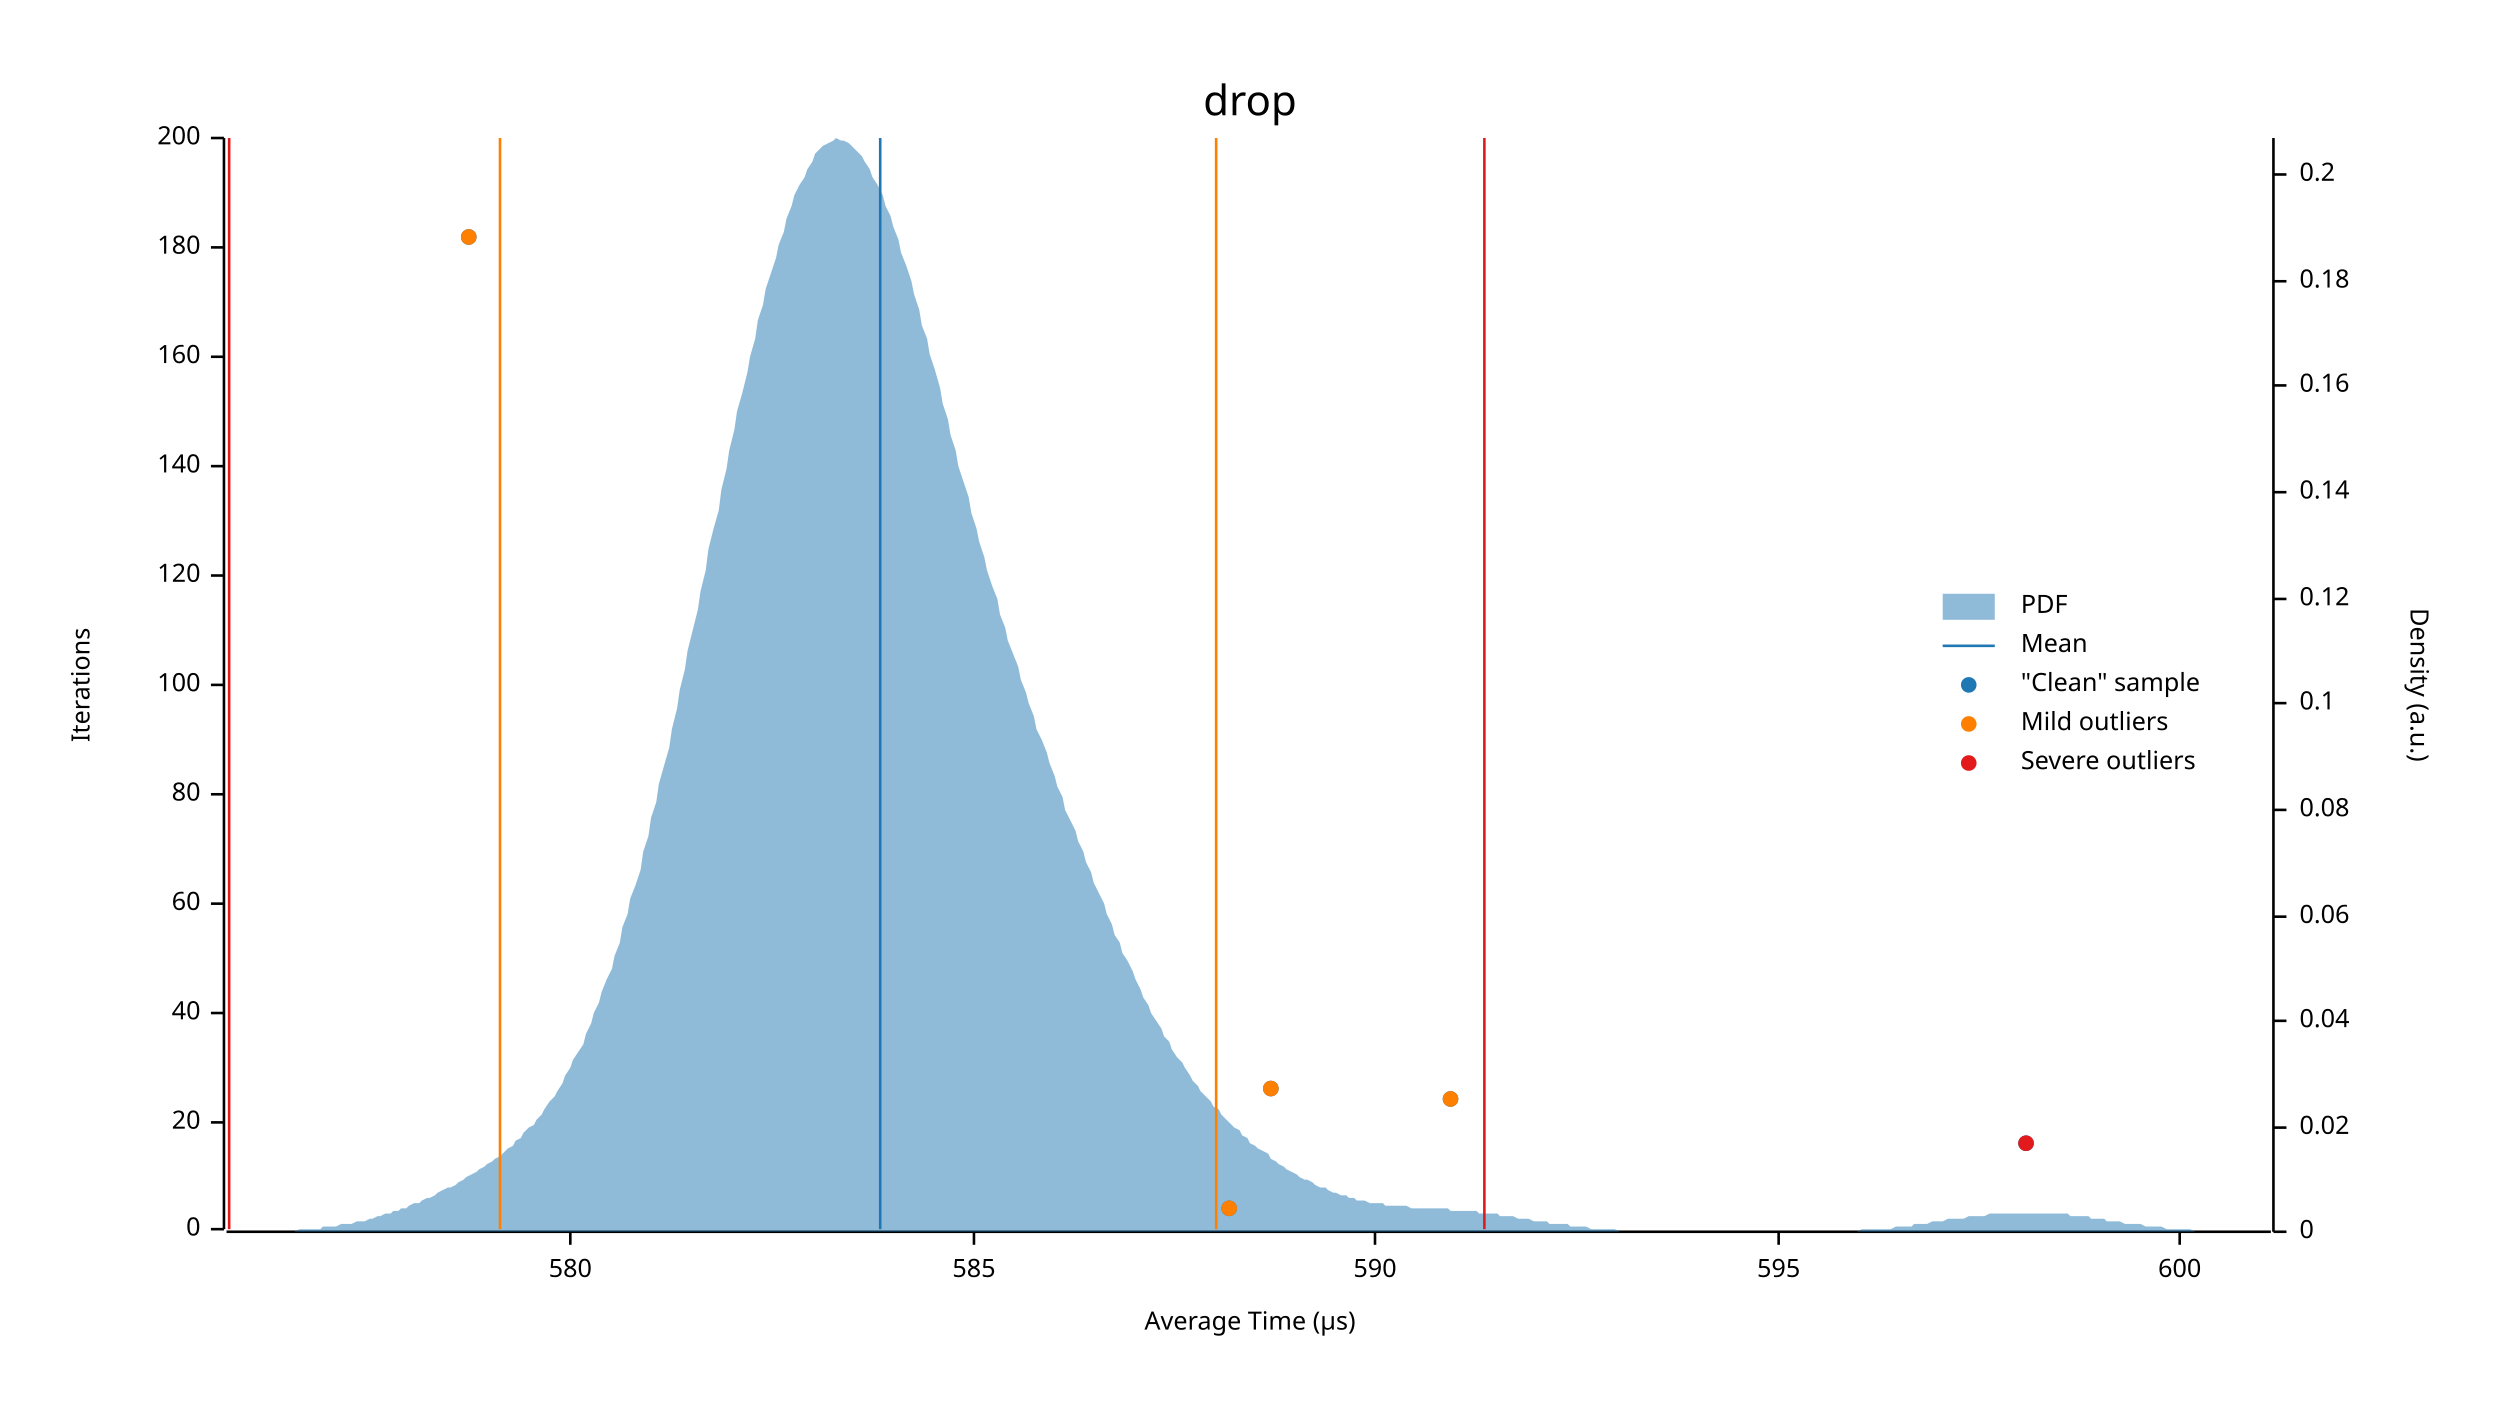
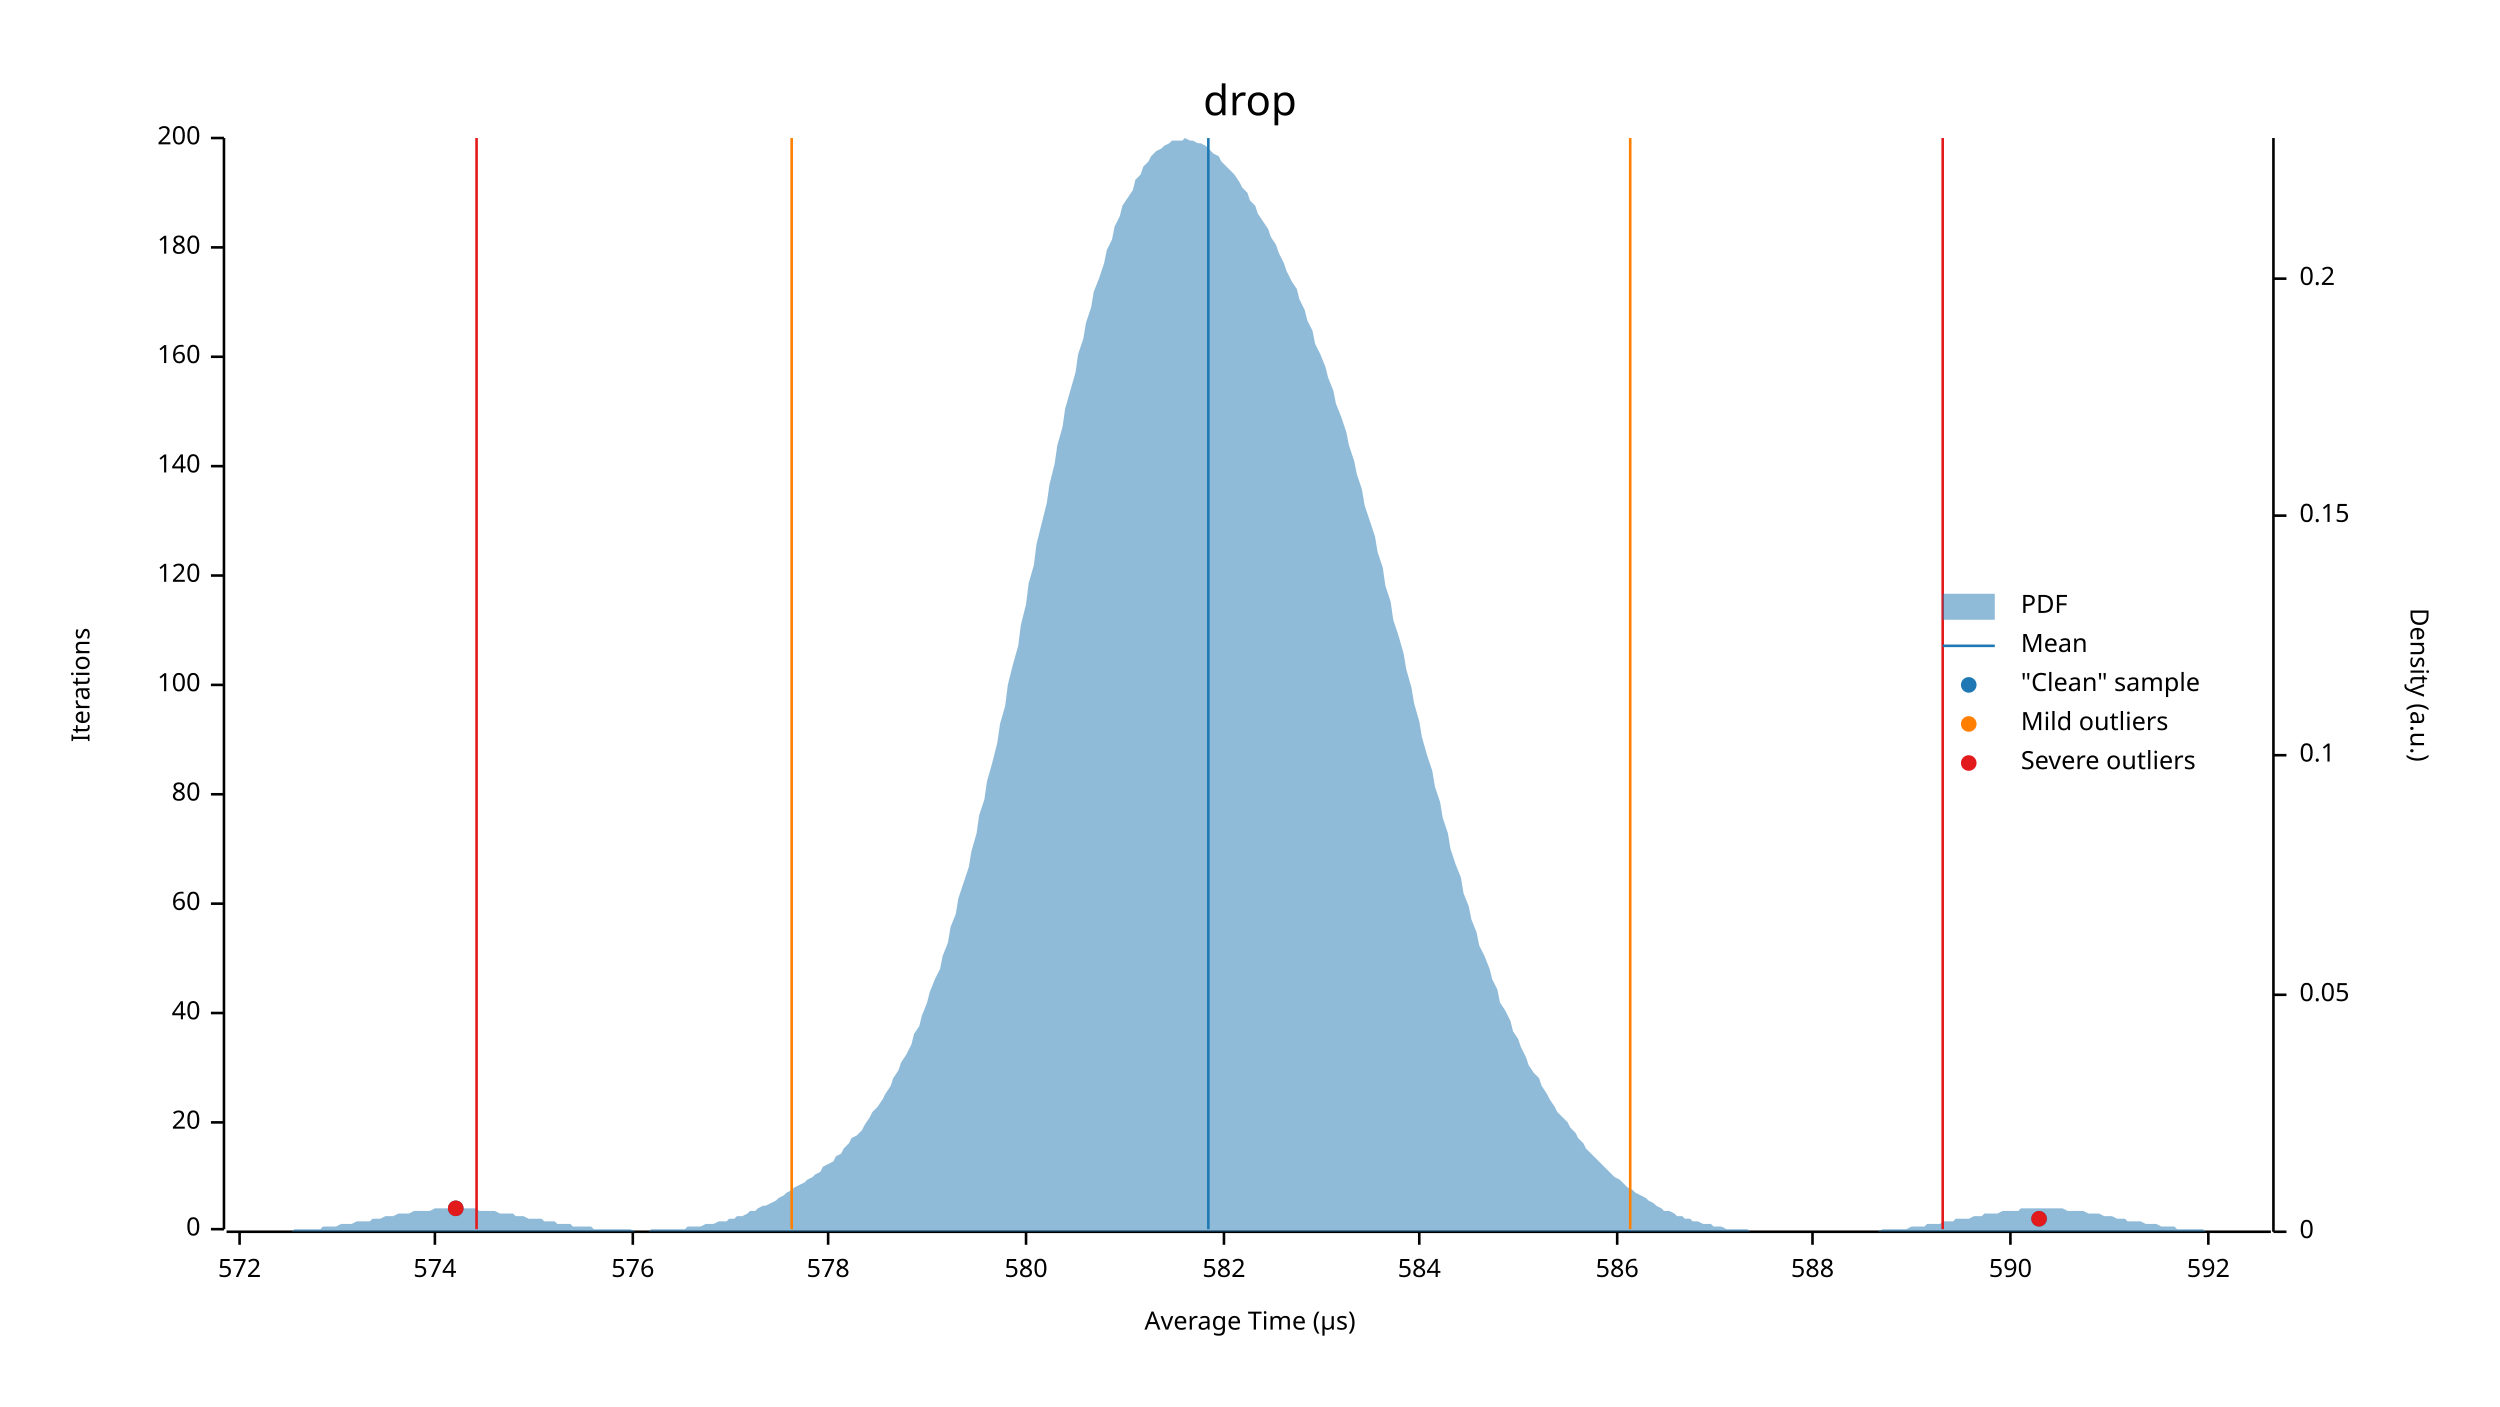
<svg xmlns="http://www.w3.org/2000/svg" width="960" height="540" viewBox="0 0 960 540">
  <text x="480" y="32" dy="0.76em" text-anchor="middle" font-family="sans-serif" font-size="16.129" opacity="1" fill="#000000">
drop
</text>
  <text x="27" y="263" dy="0.76em" text-anchor="middle" font-family="sans-serif" font-size="9.677" opacity="1" fill="#000000" transform="rotate(270, 27, 263)">
Iterations
</text>
  <text x="480" y="513" dy="-0.5ex" text-anchor="middle" font-family="sans-serif" font-size="9.677" opacity="1" fill="#000000">
Average Time (µs)
</text>
  <polyline fill="none" opacity="1" stroke="#000000" stroke-width="1" points="86,53 86,472 " />
  <text x="77" y="472" dy="0.5ex" text-anchor="end" font-family="sans-serif" font-size="9.677" opacity="1" fill="#000000">
0
</text>
  <polyline fill="none" opacity="1" stroke="#000000" stroke-width="1" points="81,472 86,472 " />
  <text x="77" y="431" dy="0.5ex" text-anchor="end" font-family="sans-serif" font-size="9.677" opacity="1" fill="#000000">
20
</text>
  <polyline fill="none" opacity="1" stroke="#000000" stroke-width="1" points="81,431 86,431 " />
  <text x="77" y="389" dy="0.5ex" text-anchor="end" font-family="sans-serif" font-size="9.677" opacity="1" fill="#000000">
40
</text>
  <polyline fill="none" opacity="1" stroke="#000000" stroke-width="1" points="81,389 86,389 " />
  <text x="77" y="347" dy="0.5ex" text-anchor="end" font-family="sans-serif" font-size="9.677" opacity="1" fill="#000000">
60
</text>
  <polyline fill="none" opacity="1" stroke="#000000" stroke-width="1" points="81,347 86,347 " />
  <text x="77" y="305" dy="0.5ex" text-anchor="end" font-family="sans-serif" font-size="9.677" opacity="1" fill="#000000">
80
</text>
  <polyline fill="none" opacity="1" stroke="#000000" stroke-width="1" points="81,305 86,305 " />
  <text x="77" y="263" dy="0.5ex" text-anchor="end" font-family="sans-serif" font-size="9.677" opacity="1" fill="#000000">
100
</text>
  <polyline fill="none" opacity="1" stroke="#000000" stroke-width="1" points="81,263 86,263 " />
  <text x="77" y="221" dy="0.5ex" text-anchor="end" font-family="sans-serif" font-size="9.677" opacity="1" fill="#000000">
120
</text>
  <polyline fill="none" opacity="1" stroke="#000000" stroke-width="1" points="81,221 86,221 " />
  <text x="77" y="179" dy="0.5ex" text-anchor="end" font-family="sans-serif" font-size="9.677" opacity="1" fill="#000000">
140
</text>
  <polyline fill="none" opacity="1" stroke="#000000" stroke-width="1" points="81,179 86,179 " />
  <text x="77" y="137" dy="0.5ex" text-anchor="end" font-family="sans-serif" font-size="9.677" opacity="1" fill="#000000">
160
</text>
  <polyline fill="none" opacity="1" stroke="#000000" stroke-width="1" points="81,137 86,137 " />
  <text x="77" y="95" dy="0.5ex" text-anchor="end" font-family="sans-serif" font-size="9.677" opacity="1" fill="#000000">
180
</text>
  <polyline fill="none" opacity="1" stroke="#000000" stroke-width="1" points="81,95 86,95 " />
  <text x="77" y="53" dy="0.5ex" text-anchor="end" font-family="sans-serif" font-size="9.677" opacity="1" fill="#000000">
200
</text>
  <polyline fill="none" opacity="1" stroke="#000000" stroke-width="1" points="81,53 86,53 " />
  <polyline fill="none" opacity="1" stroke="#000000" stroke-width="1" points="87,473 872,473 " />
-   <text x="219" y="483" dy="0.76em" text-anchor="middle" font-family="sans-serif" font-size="9.677" opacity="1" fill="#000000">
+   <text x="92" y="483" dy="0.76em" text-anchor="middle" font-family="sans-serif" font-size="9.677" opacity="1" fill="#000000">
+ 572
+ </text>
+   <polyline fill="none" opacity="1" stroke="#000000" stroke-width="1" points="92,473 92,478 " />
+   <text x="167" y="483" dy="0.76em" text-anchor="middle" font-family="sans-serif" font-size="9.677" opacity="1" fill="#000000">
+ 574
+ </text>
+   <polyline fill="none" opacity="1" stroke="#000000" stroke-width="1" points="167,473 167,478 " />
+   <text x="243" y="483" dy="0.76em" text-anchor="middle" font-family="sans-serif" font-size="9.677" opacity="1" fill="#000000">
+ 576
+ </text>
+   <polyline fill="none" opacity="1" stroke="#000000" stroke-width="1" points="243,473 243,478 " />
+   <text x="318" y="483" dy="0.76em" text-anchor="middle" font-family="sans-serif" font-size="9.677" opacity="1" fill="#000000">
+ 578
+ </text>
+   <polyline fill="none" opacity="1" stroke="#000000" stroke-width="1" points="318,473 318,478 " />
+   <text x="394" y="483" dy="0.76em" text-anchor="middle" font-family="sans-serif" font-size="9.677" opacity="1" fill="#000000">
580
</text>
-   <polyline fill="none" opacity="1" stroke="#000000" stroke-width="1" points="219,473 219,478 " />
-   <text x="374" y="483" dy="0.76em" text-anchor="middle" font-family="sans-serif" font-size="9.677" opacity="1" fill="#000000">
- 585
+   <polyline fill="none" opacity="1" stroke="#000000" stroke-width="1" points="394,473 394,478 " />
+   <text x="470" y="483" dy="0.76em" text-anchor="middle" font-family="sans-serif" font-size="9.677" opacity="1" fill="#000000">
+ 582
</text>
-   <polyline fill="none" opacity="1" stroke="#000000" stroke-width="1" points="374,473 374,478 " />
-   <text x="528" y="483" dy="0.76em" text-anchor="middle" font-family="sans-serif" font-size="9.677" opacity="1" fill="#000000">
+   <polyline fill="none" opacity="1" stroke="#000000" stroke-width="1" points="470,473 470,478 " />
+   <text x="545" y="483" dy="0.76em" text-anchor="middle" font-family="sans-serif" font-size="9.677" opacity="1" fill="#000000">
+ 584
+ </text>
+   <polyline fill="none" opacity="1" stroke="#000000" stroke-width="1" points="545,473 545,478 " />
+   <text x="621" y="483" dy="0.76em" text-anchor="middle" font-family="sans-serif" font-size="9.677" opacity="1" fill="#000000">
+ 586
+ </text>
+   <polyline fill="none" opacity="1" stroke="#000000" stroke-width="1" points="621,473 621,478 " />
+   <text x="696" y="483" dy="0.76em" text-anchor="middle" font-family="sans-serif" font-size="9.677" opacity="1" fill="#000000">
+ 588
+ </text>
+   <polyline fill="none" opacity="1" stroke="#000000" stroke-width="1" points="696,473 696,478 " />
+   <text x="772" y="483" dy="0.76em" text-anchor="middle" font-family="sans-serif" font-size="9.677" opacity="1" fill="#000000">
590
</text>
-   <polyline fill="none" opacity="1" stroke="#000000" stroke-width="1" points="528,473 528,478 " />
-   <text x="683" y="483" dy="0.76em" text-anchor="middle" font-family="sans-serif" font-size="9.677" opacity="1" fill="#000000">
- 595
+   <polyline fill="none" opacity="1" stroke="#000000" stroke-width="1" points="772,473 772,478 " />
+   <text x="848" y="483" dy="0.76em" text-anchor="middle" font-family="sans-serif" font-size="9.677" opacity="1" fill="#000000">
+ 592
</text>
-   <polyline fill="none" opacity="1" stroke="#000000" stroke-width="1" points="683,473 683,478 " />
-   <text x="837" y="483" dy="0.76em" text-anchor="middle" font-family="sans-serif" font-size="9.677" opacity="1" fill="#000000">
- 600
- </text>
-   <polyline fill="none" opacity="1" stroke="#000000" stroke-width="1" points="837,473 837,478 " />
+   <polyline fill="none" opacity="1" stroke="#000000" stroke-width="1" points="848,473 848,478 " />
  <text x="933" y="263" dy="0.76em" text-anchor="middle" font-family="sans-serif" font-size="9.677" opacity="1" fill="#000000" transform="rotate(90, 933, 263)">
Density (a.u.)
</text>
  <polyline fill="none" opacity="1" stroke="#000000" stroke-width="1" points="873,53 873,473 " />
  <text x="883" y="473" dy="0.5ex" text-anchor="start" font-family="sans-serif" font-size="9.677" opacity="1" fill="#000000">
0
</text>
  <polyline fill="none" opacity="1" stroke="#000000" stroke-width="1" points="873,473 878,473 " />
-   <text x="883" y="433" dy="0.5ex" text-anchor="start" font-family="sans-serif" font-size="9.677" opacity="1" fill="#000000">
- 0.02
+   <text x="883" y="382" dy="0.5ex" text-anchor="start" font-family="sans-serif" font-size="9.677" opacity="1" fill="#000000">
+ 0.05
</text>
-   <polyline fill="none" opacity="1" stroke="#000000" stroke-width="1" points="873,433 878,433 " />
-   <text x="883" y="392" dy="0.5ex" text-anchor="start" font-family="sans-serif" font-size="9.677" opacity="1" fill="#000000">
- 0.04
- </text>
-   <polyline fill="none" opacity="1" stroke="#000000" stroke-width="1" points="873,392 878,392 " />
-   <text x="883" y="352" dy="0.5ex" text-anchor="start" font-family="sans-serif" font-size="9.677" opacity="1" fill="#000000">
- 0.06
- </text>
-   <polyline fill="none" opacity="1" stroke="#000000" stroke-width="1" points="873,352 878,352 " />
-   <text x="883" y="311" dy="0.5ex" text-anchor="start" font-family="sans-serif" font-size="9.677" opacity="1" fill="#000000">
- 0.08
- </text>
-   <polyline fill="none" opacity="1" stroke="#000000" stroke-width="1" points="873,311 878,311 " />
-   <text x="883" y="270" dy="0.5ex" text-anchor="start" font-family="sans-serif" font-size="9.677" opacity="1" fill="#000000">
+   <polyline fill="none" opacity="1" stroke="#000000" stroke-width="1" points="873,382 878,382 " />
+   <text x="883" y="290" dy="0.5ex" text-anchor="start" font-family="sans-serif" font-size="9.677" opacity="1" fill="#000000">
0.1
</text>
-   <polyline fill="none" opacity="1" stroke="#000000" stroke-width="1" points="873,270 878,270 " />
-   <text x="883" y="230" dy="0.5ex" text-anchor="start" font-family="sans-serif" font-size="9.677" opacity="1" fill="#000000">
- 0.12
+   <polyline fill="none" opacity="1" stroke="#000000" stroke-width="1" points="873,290 878,290 " />
+   <text x="883" y="198" dy="0.5ex" text-anchor="start" font-family="sans-serif" font-size="9.677" opacity="1" fill="#000000">
+ 0.15
</text>
-   <polyline fill="none" opacity="1" stroke="#000000" stroke-width="1" points="873,230 878,230 " />
-   <text x="883" y="189" dy="0.5ex" text-anchor="start" font-family="sans-serif" font-size="9.677" opacity="1" fill="#000000">
- 0.14
- </text>
-   <polyline fill="none" opacity="1" stroke="#000000" stroke-width="1" points="873,189 878,189 " />
-   <text x="883" y="148" dy="0.5ex" text-anchor="start" font-family="sans-serif" font-size="9.677" opacity="1" fill="#000000">
- 0.16
- </text>
-   <polyline fill="none" opacity="1" stroke="#000000" stroke-width="1" points="873,148 878,148 " />
-   <text x="883" y="108" dy="0.5ex" text-anchor="start" font-family="sans-serif" font-size="9.677" opacity="1" fill="#000000">
- 0.18
- </text>
-   <polyline fill="none" opacity="1" stroke="#000000" stroke-width="1" points="873,108 878,108 " />
-   <text x="883" y="67" dy="0.5ex" text-anchor="start" font-family="sans-serif" font-size="9.677" opacity="1" fill="#000000">
+   <polyline fill="none" opacity="1" stroke="#000000" stroke-width="1" points="873,198 878,198 " />
+   <text x="883" y="107" dy="0.5ex" text-anchor="start" font-family="sans-serif" font-size="9.677" opacity="1" fill="#000000">
0.2
</text>
-   <polyline fill="none" opacity="1" stroke="#000000" stroke-width="1" points="873,67 878,67 " />
-   <polygon opacity="0.5" fill="#1F78B4" points="87,473 88,473 90,473 91,473 93,473 94,473 96,473 98,473 99,473 101,473 102,473 104,473 105,473 107,473 109,473 110,473 112,473 113,473 115,472 116,472 118,472 120,472 121,472 123,472 124,471 126,471 127,471 129,471 131,470 132,470 134,470 135,470 137,469 138,469 140,469 142,468 143,468 145,467 146,467 148,466 150,466 151,465 153,465 154,464 156,464 157,463 159,462 161,462 162,461 164,460 165,460 167,459 168,458 170,457 172,456 173,456 175,455 176,454 178,453 179,452 181,451 183,450 184,449 186,448 187,447 189,446 190,445 192,444 194,442 195,441 197,440 198,438 200,437 201,435 203,433 205,432 206,430 208,428 209,426 211,423 213,421 214,419 216,416 217,413 219,410 220,407 222,404 224,401 225,397 227,393 228,389 230,385 231,381 233,376 235,372 236,367 238,362 239,356 241,351 242,345 244,340 246,334 247,327 249,321 250,314 252,308 253,301 255,294 257,287 258,280 260,272 261,265 263,257 264,250 266,242 268,234 269,227 271,219 272,211 274,203 276,196 277,188 279,180 280,173 282,165 283,158 285,151 287,143 288,137 290,130 291,123 293,117 294,111 296,105 298,99 299,94 301,89 302,84 304,79 305,75 307,71 309,68 310,65 312,62 313,59 315,57 316,56 318,55 320,54 321,53 323,54 324,54 326,55 327,56 329,58 331,60 332,62 334,65 335,68 337,71 339,75 340,79 342,83 343,87 345,92 346,97 348,102 350,108 351,113 353,119 354,125 356,130 357,136 359,142 361,149 362,155 364,161 365,167 367,173 368,179 370,185 372,191 373,197 375,203 376,208 378,214 379,219 381,225 383,230 384,236 386,241 387,246 389,251 391,256 392,261 394,266 395,270 397,275 398,280 400,284 402,289 403,293 405,298 406,302 408,306 409,311 411,315 413,319 414,323 416,327 417,331 419,335 420,339 422,343 424,347 425,351 427,355 428,359 430,362 431,366 433,369 435,373 436,376 438,380 439,383 441,386 442,389 444,392 446,395 447,398 449,400 450,403 452,406 454,408 455,410 457,413 458,415 460,417 461,419 463,421 465,423 466,425 468,426 469,428 471,430 472,431 474,433 476,434 477,436 479,437 480,439 482,440 483,441 485,442 487,443 488,445 490,446 491,447 493,448 494,449 496,450 498,451 499,452 501,453 502,453 504,454 505,455 507,456 509,456 510,457 512,458 513,458 515,459 517,459 518,460 520,460 521,461 523,461 524,461 526,462 528,462 529,462 531,462 532,463 534,463 535,463 537,463 539,463 540,463 542,464 543,464 545,464 546,464 548,464 550,464 551,464 553,464 554,464 556,464 557,465 559,465 561,465 562,465 564,465 565,465 567,465 568,466 570,466 572,466 573,466 575,466 576,467 578,467 580,467 581,467 583,468 584,468 586,468 587,468 589,469 591,469 592,469 594,469 595,470 597,470 598,470 600,470 602,470 603,471 605,471 606,471 608,471 609,471 611,472 613,472 614,472 616,472 617,472 619,472 620,472 622,473 624,473 625,473 627,473 628,473 630,473 632,473 633,473 635,473 636,473 638,473 639,473 641,473 643,473 644,473 646,473 647,473 649,473 650,473 652,473 654,473 655,473 657,473 658,473 660,473 661,473 663,473 665,473 666,473 668,473 669,473 671,473 672,473 674,473 676,473 677,473 679,473 680,473 682,473 683,473 685,473 687,473 688,473 690,473 691,473 693,473 695,473 696,473 698,473 699,473 701,473 702,473 704,473 706,473 707,473 709,473 710,473 712,473 713,473 715,472 717,472 718,472 720,472 721,472 723,472 724,472 726,472 728,471 729,471 731,471 732,471 734,471 735,470 737,470 739,470 740,470 742,469 743,469 745,469 746,469 748,468 750,468 751,468 753,468 754,468 756,467 758,467 759,467 761,467 762,467 764,466 765,466 767,466 769,466 770,466 772,466 773,466 775,466 776,466 778,466 780,466 781,466 783,466 784,466 786,466 787,466 789,466 791,466 792,466 794,466 795,467 797,467 798,467 800,467 802,467 803,468 805,468 806,468 808,468 809,469 811,469 813,469 814,469 816,470 817,470 819,470 821,470 822,470 824,471 825,471 827,471 828,471 830,471 832,472 833,472 835,472 836,472 838,472 839,472 841,472 843,473 844,473 846,473 847,473 849,473 850,473 852,473 854,473 855,473 857,473 858,473 860,473 861,473 863,473 865,473 866,473 868,473 869,473 871,473 873,473 873,473 87,473 " />
-   <polyline fill="none" opacity="1" stroke="#1F78B4" stroke-width="1" points="338,472 338,53 " />
-   <polyline fill="none" opacity="1" stroke="#FF7F00" stroke-width="1" points="192,472 192,53 " />
-   <polyline fill="none" opacity="1" stroke="#FF7F00" stroke-width="1" points="467,472 467,53 " />
-   <polyline fill="none" opacity="1" stroke="#E31A1C" stroke-width="1" points="88,472 88,53 " />
-   <polyline fill="none" opacity="1" stroke="#E31A1C" stroke-width="1" points="570,472 570,53 " />
-   <circle cx="472" cy="464" r="3" opacity="1" fill="#1F78B4" stroke="none" stroke-width="1" />
-   <circle cx="778" cy="439" r="3" opacity="1" fill="#1F78B4" stroke="none" stroke-width="1" />
-   <circle cx="557" cy="422" r="3" opacity="1" fill="#1F78B4" stroke="none" stroke-width="1" />
-   <circle cx="488" cy="418" r="3" opacity="1" fill="#1F78B4" stroke="none" stroke-width="1" />
-   <circle cx="180" cy="91" r="3" opacity="1" fill="#1F78B4" stroke="none" stroke-width="1" />
-   <circle cx="472" cy="464" r="3" opacity="1" fill="#FF7F00" stroke="none" stroke-width="1" />
-   <circle cx="557" cy="422" r="3" opacity="1" fill="#FF7F00" stroke="none" stroke-width="1" />
-   <circle cx="488" cy="418" r="3" opacity="1" fill="#FF7F00" stroke="none" stroke-width="1" />
-   <circle cx="180" cy="91" r="3" opacity="1" fill="#FF7F00" stroke="none" stroke-width="1" />
-   <circle cx="778" cy="439" r="3" opacity="1" fill="#E31A1C" stroke="none" stroke-width="1" />
+   <polyline fill="none" opacity="1" stroke="#000000" stroke-width="1" points="873,107 878,107 " />
+   <polygon opacity="0.5" fill="#1F78B4" points="87,473 88,473 90,473 91,473 93,473 94,473 96,473 98,473 99,473 101,473 102,473 104,473 105,473 107,473 109,473 110,473 112,473 113,472 115,472 116,472 118,472 120,472 121,472 123,472 124,471 126,471 127,471 129,471 131,470 132,470 134,470 135,470 137,469 138,469 140,469 142,469 143,468 145,468 146,468 148,467 150,467 151,467 153,466 154,466 156,466 157,466 159,465 161,465 162,465 164,465 165,465 167,464 168,464 170,464 172,464 173,464 175,464 176,464 178,464 179,464 181,464 183,464 184,465 186,465 187,465 189,465 190,465 192,466 194,466 195,466 197,466 198,467 200,467 201,467 203,468 205,468 206,468 208,468 209,469 211,469 213,469 214,470 216,470 217,470 219,470 220,471 222,471 224,471 225,471 227,471 228,472 230,472 231,472 233,472 235,472 236,472 238,472 239,472 241,472 242,472 244,473 246,473 247,473 249,473 250,472 252,472 253,472 255,472 257,472 258,472 260,472 261,472 263,472 264,471 266,471 268,471 269,471 271,470 272,470 274,470 276,469 277,469 279,469 280,468 282,468 283,467 285,467 287,466 288,465 290,465 291,464 293,463 294,463 296,462 298,461 299,460 301,459 302,458 304,457 305,456 307,455 309,454 310,453 312,452 313,451 315,450 316,448 318,447 320,446 321,444 323,443 324,441 326,439 327,437 329,436 331,434 332,432 334,429 335,427 337,425 339,422 340,420 342,417 343,414 345,411 346,408 348,405 350,401 351,397 353,394 354,390 356,385 357,381 359,376 361,372 362,367 364,362 365,356 367,351 368,345 370,339 372,333 373,327 375,320 376,313 378,307 379,300 381,293 383,285 384,278 386,271 387,263 389,255 391,248 392,240 394,232 395,224 397,217 398,209 400,201 402,193 403,186 405,178 406,171 408,164 409,157 411,150 413,143 414,136 416,130 417,124 419,118 420,112 422,107 424,101 425,96 427,92 428,87 430,83 431,79 433,76 435,73 436,69 438,67 439,64 441,62 442,60 444,58 446,57 447,56 449,55 450,54 452,54 454,54 455,53 457,54 458,54 460,55 461,55 463,56 465,58 466,59 468,60 469,62 471,64 472,65 474,67 476,70 477,72 479,74 480,77 482,79 483,82 485,85 487,88 488,91 490,94 491,97 493,101 494,104 496,108 498,111 499,115 501,119 502,123 504,127 505,132 507,136 509,141 510,145 512,150 513,155 515,160 517,166 518,171 520,177 521,182 523,188 524,194 526,200 528,206 529,212 531,218 532,225 534,231 535,238 537,244 539,251 540,257 542,264 543,270 545,277 546,283 548,290 550,296 551,302 553,308 554,314 556,320 557,326 559,332 561,337 562,343 564,348 565,353 567,358 568,363 570,367 572,372 573,376 575,380 576,385 578,388 580,392 581,396 583,399 584,402 586,406 587,409 589,412 591,414 592,417 594,420 595,422 597,425 598,427 600,429 602,431 603,433 605,435 606,437 608,439 609,441 611,443 613,445 614,446 616,448 617,449 619,451 620,452 622,453 624,455 625,456 627,457 628,458 630,459 632,460 633,461 635,462 636,463 638,464 639,465 641,465 643,466 644,467 646,467 647,468 649,468 650,469 652,469 654,470 655,470 657,470 658,471 660,471 661,471 663,472 665,472 666,472 668,472 669,472 671,472 672,473 674,473 676,473 677,473 679,473 680,473 682,473 683,473 685,473 687,473 688,473 690,473 691,473 693,473 695,473 696,473 698,473 699,473 701,473 702,473 704,473 706,473 707,473 709,473 710,473 712,473 713,473 715,473 717,473 718,473 720,473 721,473 723,472 724,472 726,472 728,472 729,472 731,472 732,472 734,471 735,471 737,471 739,471 740,470 742,470 743,470 745,470 746,469 748,469 750,469 751,468 753,468 754,468 756,468 758,467 759,467 761,467 762,466 764,466 765,466 767,466 769,465 770,465 772,465 773,465 775,465 776,464 778,464 780,464 781,464 783,464 784,464 786,464 787,464 789,464 791,464 792,464 794,465 795,465 797,465 798,465 800,465 802,466 803,466 805,466 806,466 808,467 809,467 811,467 813,468 814,468 816,468 817,469 819,469 821,469 822,469 824,470 825,470 827,470 828,470 830,471 832,471 833,471 835,471 836,472 838,472 839,472 841,472 843,472 844,472 846,472 847,473 849,473 850,473 852,473 854,473 855,473 857,473 858,473 860,473 861,473 863,473 865,473 866,473 868,473 869,473 871,473 873,473 873,473 87,473 " />
+   <polyline fill="none" opacity="1" stroke="#1F78B4" stroke-width="1" points="464,472 464,53 " />
+   <polyline fill="none" opacity="1" stroke="#FF7F00" stroke-width="1" points="304,472 304,53 " />
+   <polyline fill="none" opacity="1" stroke="#FF7F00" stroke-width="1" points="626,472 626,53 " />
+   <polyline fill="none" opacity="1" stroke="#E31A1C" stroke-width="1" points="183,472 183,53 " />
+   <polyline fill="none" opacity="1" stroke="#E31A1C" stroke-width="1" points="746,472 746,53 " />
+   <circle cx="783" cy="468" r="3" opacity="1" fill="#1F78B4" stroke="none" stroke-width="1" />
+   <circle cx="175" cy="464" r="3" opacity="1" fill="#1F78B4" stroke="none" stroke-width="1" />
+   <circle cx="783" cy="468" r="3" opacity="1" fill="#E31A1C" stroke="none" stroke-width="1" />
+   <circle cx="175" cy="464" r="3" opacity="1" fill="#E31A1C" stroke="none" stroke-width="1" />
  <text x="776" y="228" dy="0.76em" text-anchor="start" font-family="sans-serif" font-size="9.677" opacity="1" fill="#000000">
PDF
</text>
  <text x="776" y="243" dy="0.76em" text-anchor="start" font-family="sans-serif" font-size="9.677" opacity="1" fill="#000000">
Mean
</text>
  <text x="776" y="258" dy="0.76em" text-anchor="start" font-family="sans-serif" font-size="9.677" opacity="1" fill="#000000">
"Clean" sample
</text>
  <text x="776" y="273" dy="0.76em" text-anchor="start" font-family="sans-serif" font-size="9.677" opacity="1" fill="#000000">
Mild outliers
</text>
  <text x="776" y="288" dy="0.76em" text-anchor="start" font-family="sans-serif" font-size="9.677" opacity="1" fill="#000000">
Severe outliers
</text>
  <rect x="746" y="228" width="20" height="10" opacity="0.5" fill="#1F78B4" stroke="none" />
  <polyline fill="none" opacity="1" stroke="#1F78B4" stroke-width="1" points="746,248 766,248 " />
  <circle cx="756" cy="263" r="3" opacity="1" fill="#1F78B4" stroke="none" stroke-width="1" />
  <circle cx="756" cy="278" r="3" opacity="1" fill="#FF7F00" stroke="none" stroke-width="1" />
  <circle cx="756" cy="293" r="3" opacity="1" fill="#E31A1C" stroke="none" stroke-width="1" />
</svg>
